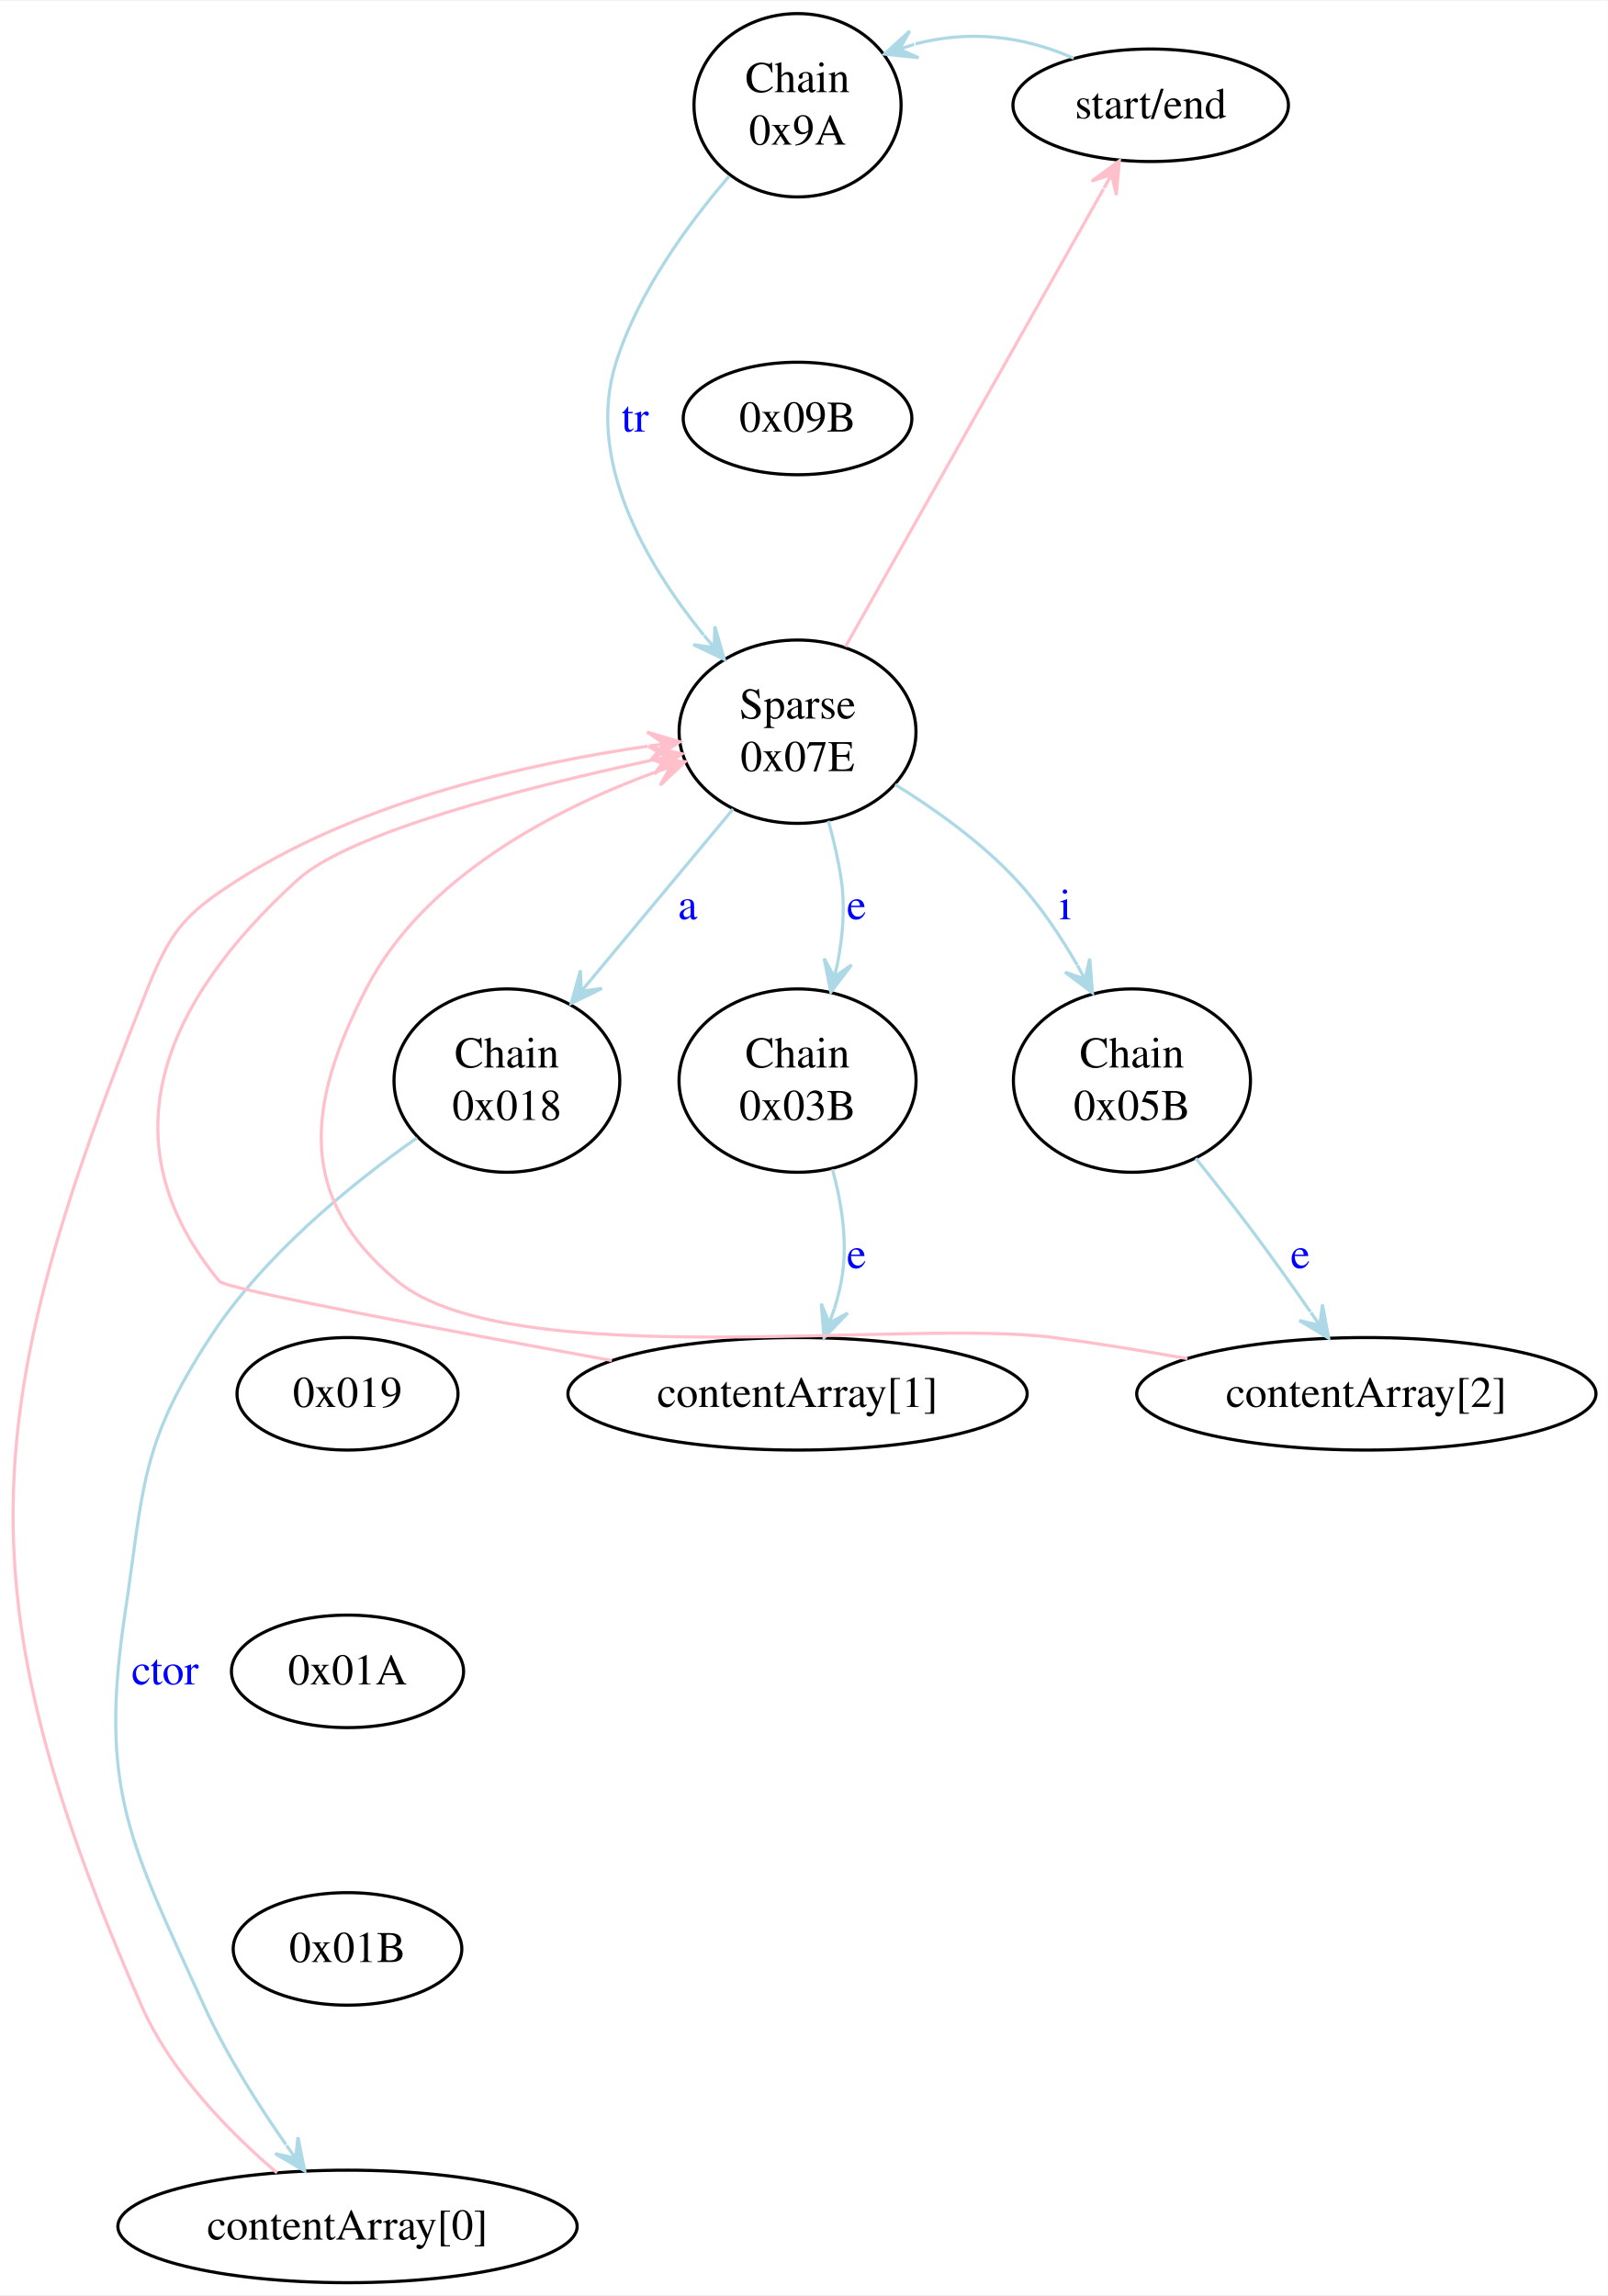
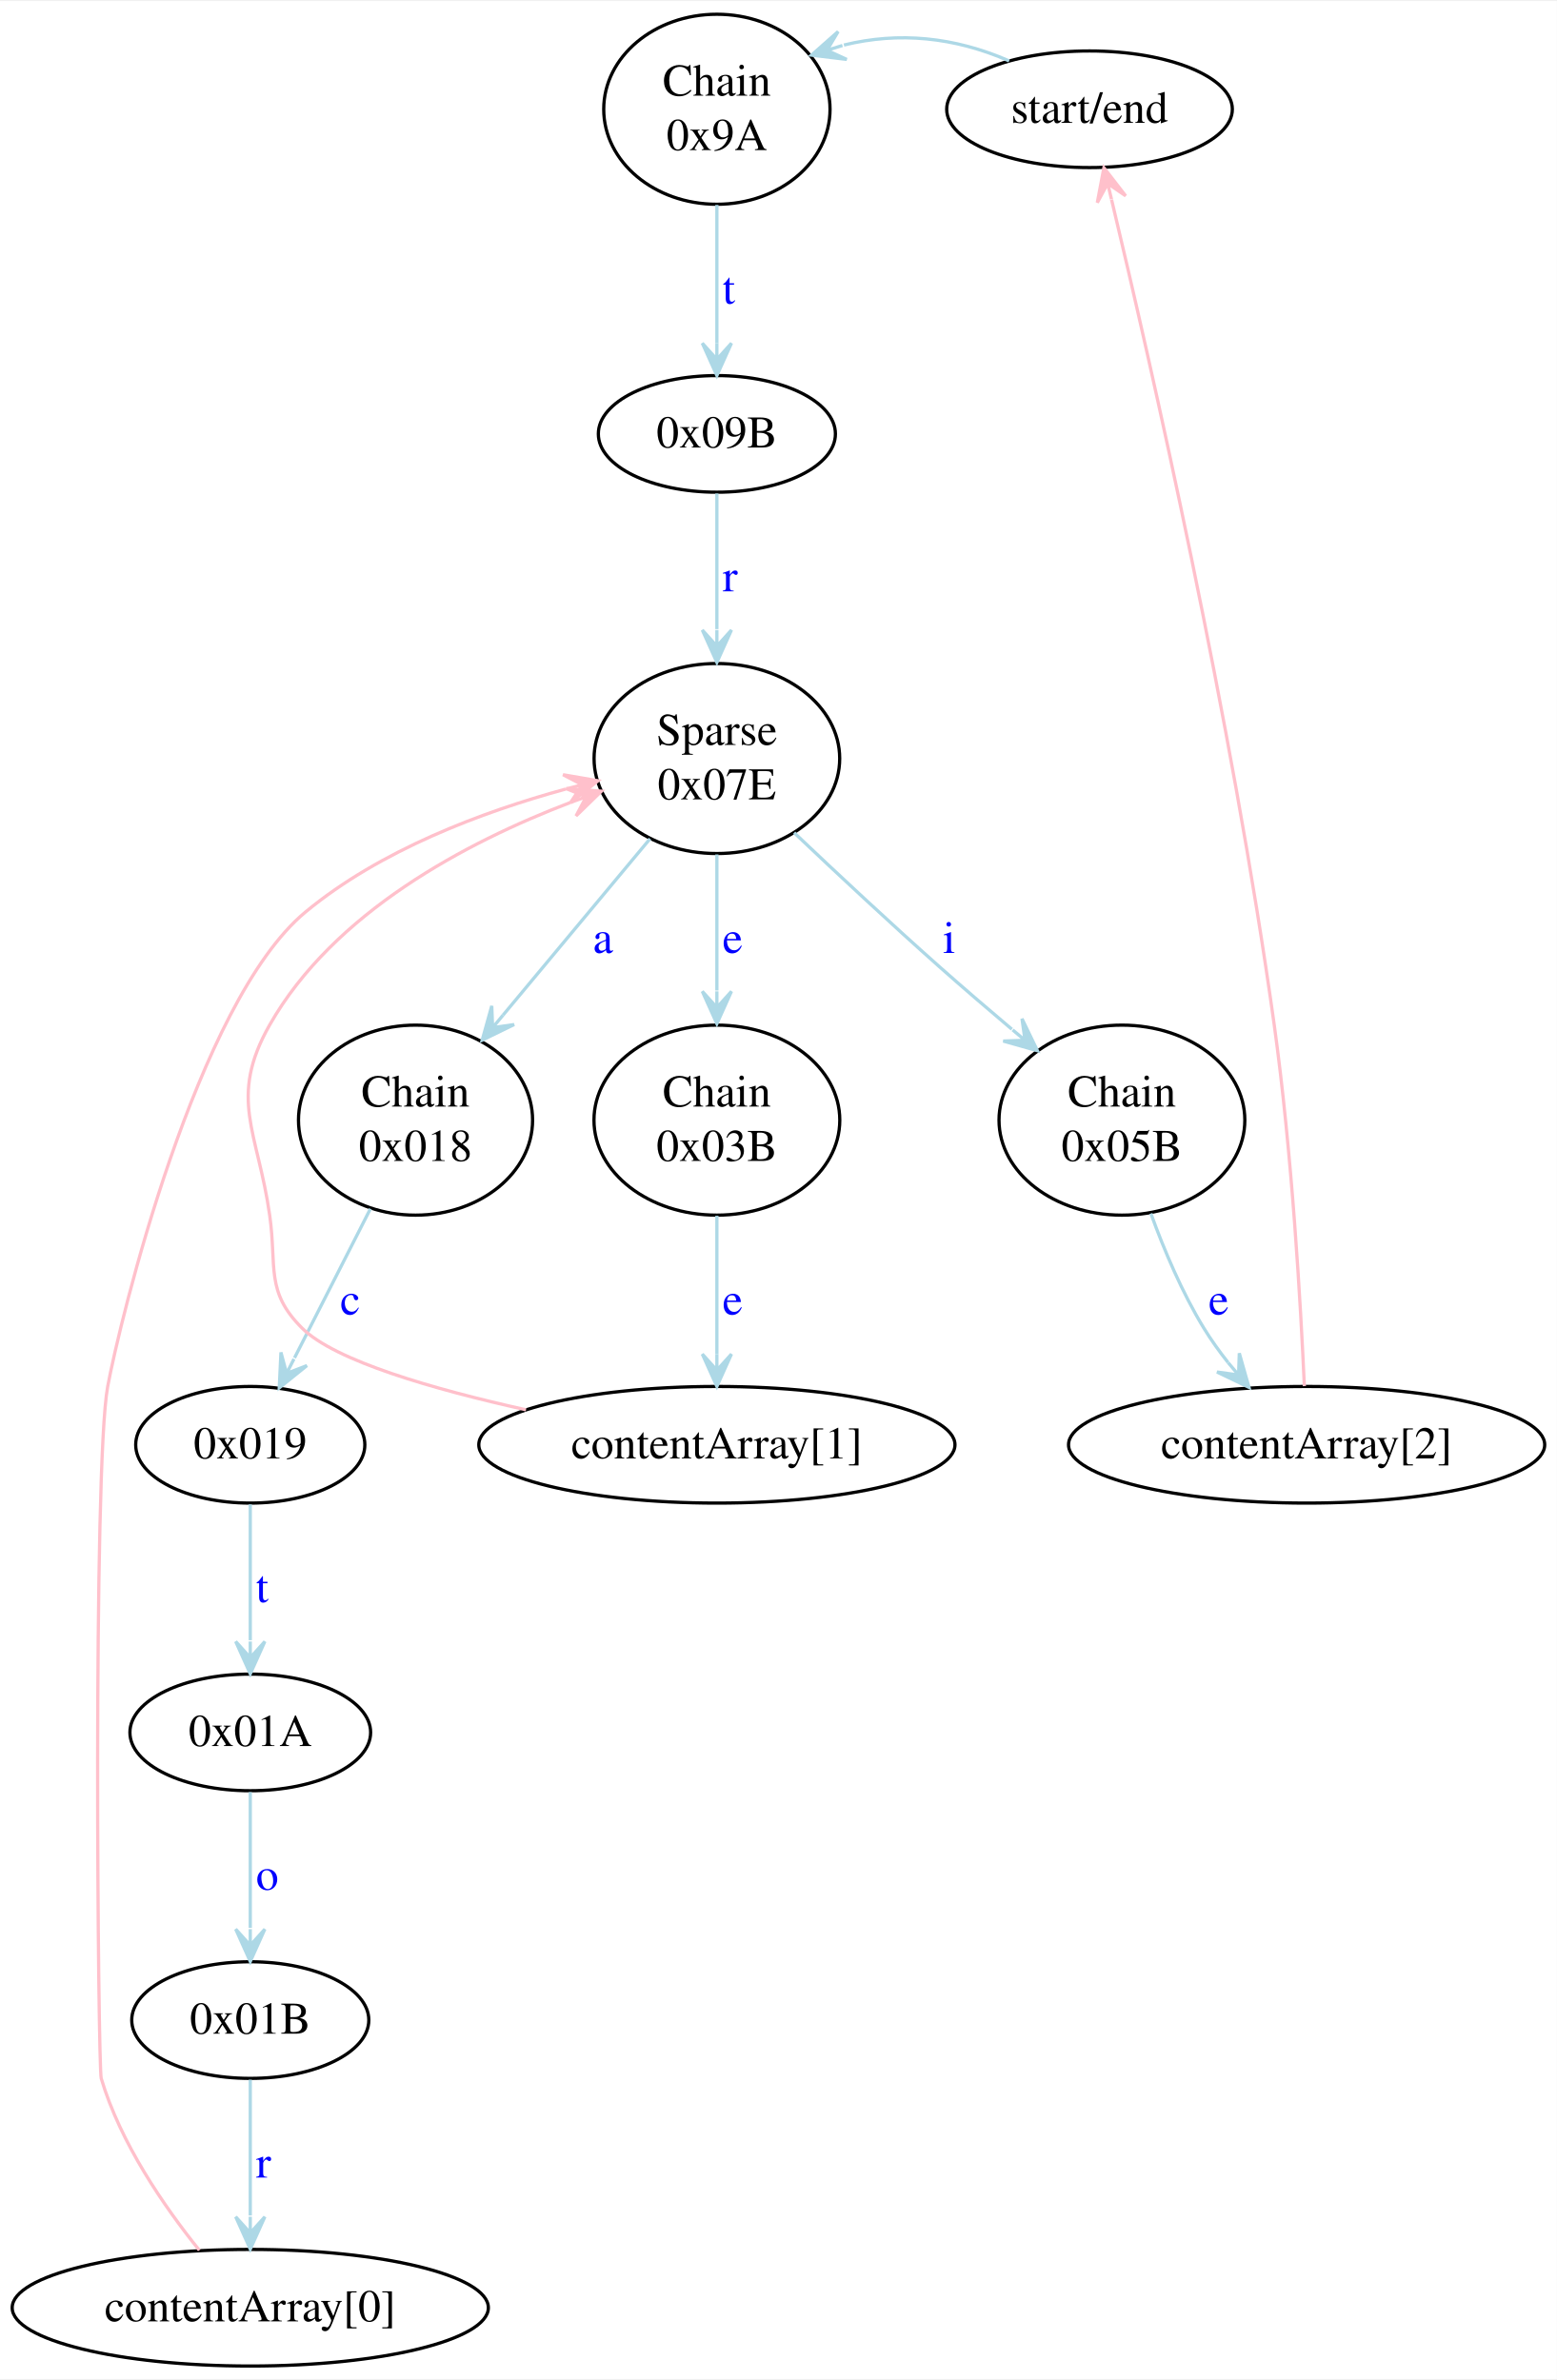
- <svg xmlns="http://www.w3.org/2000/svg" width="514pt" height="734pt" viewBox="0.00 0.00 514.43 734.09">
+ <svg xmlns="http://www.w3.org/2000/svg" width="480pt" height="734pt" viewBox="0.00 0.00 480.47 734.09">
  <g id="graph0" class="graph" transform="scale(1 1) rotate(0) translate(4 730.0939)">
-     <polygon fill="#ffffff" stroke="transparent" points="-4,4 -4,-730.094 510.432,-730.094 510.432,4 -4,4" />
+     <polygon fill="#ffffff" stroke="transparent" points="-4,4 -4,-730.094 476.474,-730.094 476.474,4 -4,4" />
    <g id="node1" class="node">
-       <ellipse fill="none" stroke="#000000" cx="251.195" cy="-696.678" rx="33.134" ry="29.331" />
-       <text text-anchor="middle" x="251.195" y="-700.878" font-family="Times,serif" font-size="14.00" fill="#000000">Chain</text>
-       <text text-anchor="middle" x="251.195" y="-684.078" font-family="Times,serif" font-size="14.00" fill="#000000">0x9A</text>
+       <ellipse fill="none" stroke="#000000" cx="217.237" cy="-696.678" rx="34.921" ry="29.331" />
+       <text text-anchor="middle" x="217.237" y="-700.878" font-family="Times,serif" font-size="14.00" fill="#000000">Chain</text>
+       <text text-anchor="middle" x="217.237" y="-684.078" font-family="Times,serif" font-size="14.00" fill="#000000">0x9A</text>
    </g>
    <g id="node2" class="node">
-       <ellipse fill="none" stroke="#000000" cx="364.195" cy="-696.678" rx="44.078" ry="18" />
-       <text text-anchor="middle" x="364.195" y="-692.478" font-family="Times,serif" font-size="14.00" fill="#000000">start/end</text>
+       <ellipse fill="none" stroke="#000000" cx="332.237" cy="-696.678" rx="44.078" ry="18" />
+       <text text-anchor="middle" x="332.237" y="-692.478" font-family="Times,serif" font-size="14.00" fill="#000000">start/end</text>
+     </g>
+     <g id="node13" class="node">
+       <ellipse fill="none" stroke="#000000" cx="217.237" cy="-596.463" rx="36.582" ry="18" />
+       <text text-anchor="middle" x="217.237" y="-592.263" font-family="Times,serif" font-size="14.00" fill="#000000">0x09B</text>
+     </g>
+     <g id="edge3" class="edge">
+       <path fill="none" stroke="#add8e6" d="M217.237,-667.152C217.237,-653.667 217.237,-637.775 217.237,-624.478" />
+       <polygon fill="#add8e6" stroke="#add8e6" points="217.237,-614.466 221.737,-624.466 217.237,-619.466 217.237,-624.466 217.237,-624.466 217.237,-624.466 217.237,-619.466 212.737,-624.466 217.237,-614.466 217.237,-614.466" />
+       <text text-anchor="middle" x="220.932" y="-636.663" font-family="Times,serif" font-size="14.00" fill="#0000ff"> t</text>
+     </g>
+     <g id="edge2" class="edge">
+       <path fill="none" stroke="#add8e6" d="M307.435,-711.606C290.438,-719.023 273.441,-720.657 256.444,-716.507" />
+       <polygon fill="#add8e6" stroke="#add8e6" points="246.436,-713.395 257.321,-712.067 251.211,-714.88 255.985,-716.365 255.985,-716.365 255.985,-716.365 251.211,-714.88 254.649,-720.662 246.436,-713.395 246.436,-713.395" />
+     </g>
+     <g id="node3" class="node">
+       <ellipse fill="none" stroke="#000000" cx="73.237" cy="-18" rx="73.475" ry="18" />
+       <text text-anchor="middle" x="73.237" y="-13.8" font-family="Times,serif" font-size="14.00" fill="#000000">contentArray[0]</text>
    </g>
    <g id="node12" class="node">
-       <ellipse fill="none" stroke="#000000" cx="251.195" cy="-496.247" rx="37.903" ry="29.331" />
-       <text text-anchor="middle" x="251.195" y="-500.447" font-family="Times,serif" font-size="14.00" fill="#000000">Sparse</text>
-       <text text-anchor="middle" x="251.195" y="-483.647" font-family="Times,serif" font-size="14.00" fill="#000000">0x07E</text>
+       <ellipse fill="none" stroke="#000000" cx="217.237" cy="-496.247" rx="37.903" ry="29.331" />
+       <text text-anchor="middle" x="217.237" y="-500.447" font-family="Times,serif" font-size="14.00" fill="#000000">Sparse</text>
+       <text text-anchor="middle" x="217.237" y="-483.647" font-family="Times,serif" font-size="14.00" fill="#000000">0x07E</text>
    </g>
    <g id="edge16" class="edge">
-       <path fill="none" stroke="#add8e6" d="M229.332,-674.007C216.034,-658.579 200.281,-636.945 193.144,-614.463 183.304,-583.467 202.317,-550.422 221.16,-527.173" />
-       <polygon fill="#add8e6" stroke="#add8e6" points="227.77,-519.378 224.734,-529.915 224.536,-523.191 221.302,-527.005 221.302,-527.005 221.302,-527.005 224.536,-523.191 217.87,-524.094 227.77,-519.378 227.77,-519.378" />
-       <text text-anchor="middle" x="199.221" y="-592.263" font-family="Times,serif" font-size="14.00" fill="#0000ff"> tr</text>
-     </g>
-     <g id="node13" class="node">
-       <ellipse fill="none" stroke="#000000" cx="251.195" cy="-596.463" rx="36.582" ry="18" />
-       <text text-anchor="middle" x="251.195" y="-592.263" font-family="Times,serif" font-size="14.00" fill="#000000">0x09B</text>
-     </g>
-     <g id="edge15" class="edge">
-       <path fill="none" stroke="#add8e6" d="M339.569,-711.718C322.693,-719.154 305.817,-720.684 288.94,-716.309" />
-       <polygon fill="#add8e6" stroke="#add8e6" points="279.004,-713.051 289.908,-711.891 283.755,-714.609 288.506,-716.167 288.506,-716.167 288.506,-716.167 283.755,-714.609 287.104,-720.443 279.004,-713.051 279.004,-713.051" />
-     </g>
-     <g id="node3" class="node">
-       <ellipse fill="none" stroke="#000000" cx="107.195" cy="-18" rx="73.475" ry="18" />
-       <text text-anchor="middle" x="107.195" y="-13.8" font-family="Times,serif" font-size="14.00" fill="#000000">contentArray[0]</text>
-     </g>
-     <g id="edge23" class="edge">
-       <path fill="none" stroke="#ffc0cb" d="M84.63,-35.16C69.479,-48.093 50.624,-67.246 41.195,-88.8 -16.74,-221.232 -10.722,-279.913 43.195,-414.031 50.705,-432.711 55.218,-438.009 72.195,-448.831 112.09,-474.262 165.269,-486.124 203.277,-491.613" />
-       <polygon fill="#ffc0cb" stroke="#ffc0cb" points="213.571,-492.998 203.06,-496.124 208.615,-492.331 203.66,-491.664 203.66,-491.664 203.66,-491.664 208.615,-492.331 204.26,-487.205 213.571,-492.998 213.571,-492.998" />
+       <path fill="none" stroke="#ffc0cb" d="M57.514,-35.743C46.657,-49.242 33.151,-68.843 27.237,-88.8 26.243,-92.154 24.614,-277.461 29.237,-302.4 32.914,-322.238 56.637,-420.954 90.237,-448.831 113.263,-467.935 144.737,-479.759 170.592,-486.821" />
+       <polygon fill="#ffc0cb" stroke="#ffc0cb" points="180.558,-489.387 169.752,-491.251 175.716,-488.14 170.874,-486.893 170.874,-486.893 170.874,-486.893 175.716,-488.14 171.996,-482.536 180.558,-489.387 180.558,-489.387" />
    </g>
    <g id="node4" class="node">
-       <ellipse fill="none" stroke="#000000" cx="107.195" cy="-106.8" rx="36.582" ry="18" />
-       <text text-anchor="middle" x="107.195" y="-102.6" font-family="Times,serif" font-size="14.00" fill="#000000">0x01B</text>
+       <ellipse fill="none" stroke="#000000" cx="73.237" cy="-106.8" rx="36.582" ry="18" />
+       <text text-anchor="middle" x="73.237" y="-102.6" font-family="Times,serif" font-size="14.00" fill="#000000">0x01B</text>
+     </g>
+     <g id="edge9" class="edge">
+       <path fill="none" stroke="#add8e6" d="M73.237,-88.401C73.237,-76.295 73.237,-60.208 73.237,-46.467" />
+       <polygon fill="#add8e6" stroke="#add8e6" points="73.237,-36.072 77.737,-46.072 73.237,-41.072 73.237,-46.072 73.237,-46.072 73.237,-46.072 73.237,-41.072 68.737,-46.072 73.237,-36.072 73.237,-36.072" />
+       <text text-anchor="middle" x="77.317" y="-58.2" font-family="Times,serif" font-size="14.00" fill="#0000ff"> r</text>
    </g>
    <g id="node5" class="node">
-       <ellipse fill="none" stroke="#000000" cx="107.195" cy="-195.6" rx="37.144" ry="18" />
-       <text text-anchor="middle" x="107.195" y="-191.4" font-family="Times,serif" font-size="14.00" fill="#000000">0x01A</text>
+       <ellipse fill="none" stroke="#000000" cx="73.237" cy="-195.6" rx="37.144" ry="18" />
+       <text text-anchor="middle" x="73.237" y="-191.4" font-family="Times,serif" font-size="14.00" fill="#000000">0x01A</text>
+     </g>
+     <g id="edge8" class="edge">
+       <path fill="none" stroke="#add8e6" d="M73.237,-177.201C73.237,-165.095 73.237,-149.008 73.237,-135.267" />
+       <polygon fill="#add8e6" stroke="#add8e6" points="73.237,-124.872 77.737,-134.872 73.237,-129.872 73.237,-134.872 73.237,-134.872 73.237,-134.872 73.237,-129.872 68.737,-134.872 73.237,-124.872 73.237,-124.872" />
+       <text text-anchor="middle" x="78.487" y="-147" font-family="Times,serif" font-size="14.00" fill="#0000ff"> o</text>
    </g>
    <g id="node6" class="node">
-       <ellipse fill="none" stroke="#000000" cx="107.195" cy="-284.4" rx="35.359" ry="18" />
-       <text text-anchor="middle" x="107.195" y="-280.2" font-family="Times,serif" font-size="14.00" fill="#000000">0x019</text>
+       <ellipse fill="none" stroke="#000000" cx="73.237" cy="-284.4" rx="35.359" ry="18" />
+       <text text-anchor="middle" x="73.237" y="-280.2" font-family="Times,serif" font-size="14.00" fill="#000000">0x019</text>
+     </g>
+     <g id="edge7" class="edge">
+       <path fill="none" stroke="#add8e6" d="M73.237,-266.001C73.237,-253.895 73.237,-237.808 73.237,-224.067" />
+       <polygon fill="#add8e6" stroke="#add8e6" points="73.237,-213.672 77.737,-223.672 73.237,-218.672 73.237,-223.672 73.237,-223.672 73.237,-223.672 73.237,-218.672 68.737,-223.672 73.237,-213.672 73.237,-213.672" />
+       <text text-anchor="middle" x="76.932" y="-235.8" font-family="Times,serif" font-size="14.00" fill="#0000ff"> t</text>
    </g>
    <g id="node8" class="node">
-       <ellipse fill="none" stroke="#000000" cx="251.195" cy="-284.4" rx="73.475" ry="18" />
-       <text text-anchor="middle" x="251.195" y="-280.2" font-family="Times,serif" font-size="14.00" fill="#000000">contentArray[1]</text>
+       <ellipse fill="none" stroke="#000000" cx="217.237" cy="-284.4" rx="73.475" ry="18" />
+       <text text-anchor="middle" x="217.237" y="-280.2" font-family="Times,serif" font-size="14.00" fill="#000000">contentArray[1]</text>
    </g>
    <g id="node7" class="node">
-       <ellipse fill="none" stroke="#000000" cx="158.195" cy="-384.616" rx="36.125" ry="29.331" />
-       <text text-anchor="middle" x="158.195" y="-388.816" font-family="Times,serif" font-size="14.00" fill="#000000">Chain</text>
-       <text text-anchor="middle" x="158.195" y="-372.016" font-family="Times,serif" font-size="14.00" fill="#000000">0x018</text>
+       <ellipse fill="none" stroke="#000000" cx="124.237" cy="-384.616" rx="36.125" ry="29.331" />
+       <text text-anchor="middle" x="124.237" y="-388.816" font-family="Times,serif" font-size="14.00" fill="#000000">Chain</text>
+       <text text-anchor="middle" x="124.237" y="-372.016" font-family="Times,serif" font-size="14.00" fill="#000000">0x018</text>
+     </g>
+     <g id="edge6" class="edge">
+       <path fill="none" stroke="#add8e6" d="M110.301,-357.231C103.016,-342.917 94.134,-325.464 86.891,-311.231" />
+       <polygon fill="#add8e6" stroke="#add8e6" points="82.179,-301.971 90.725,-308.842 84.447,-306.427 86.714,-310.883 86.714,-310.883 86.714,-310.883 84.447,-306.427 82.704,-312.924 82.179,-301.971 82.179,-301.971" />
+       <text text-anchor="middle" x="104.094" y="-324.6" font-family="Times,serif" font-size="14.00" fill="#0000ff"> c</text>
+     </g>
+     <g id="node10" class="node">
+       <ellipse fill="none" stroke="#000000" cx="399.237" cy="-284.4" rx="73.475" ry="18" />
+       <text text-anchor="middle" x="399.237" y="-280.2" font-family="Times,serif" font-size="14.00" fill="#000000">contentArray[2]</text>
+     </g>
+     <g id="edge17" class="edge">
+       <path fill="none" stroke="#ffc0cb" d="M158.333,-295.194C129.734,-301.547 99.386,-310.308 89.237,-320.4 77.826,-331.747 81.481,-339.265 79.237,-355.2 75.591,-381.092 66.319,-391.298 79.237,-414.031 98.966,-448.749 139.797,-470.351 171.953,-482.647" />
+       <polygon fill="#ffc0cb" stroke="#ffc0cb" points="181.621,-486.169 170.685,-486.974 176.923,-484.457 172.225,-482.746 172.225,-482.746 172.225,-482.746 176.923,-484.457 173.765,-478.518 181.621,-486.169 181.621,-486.169" />
+     </g>
+     <g id="node9" class="node">
+       <ellipse fill="none" stroke="#000000" cx="217.237" cy="-384.616" rx="37.931" ry="29.331" />
+       <text text-anchor="middle" x="217.237" y="-388.816" font-family="Times,serif" font-size="14.00" fill="#000000">Chain</text>
+       <text text-anchor="middle" x="217.237" y="-372.016" font-family="Times,serif" font-size="14.00" fill="#000000">0x03B</text>
+     </g>
+     <g id="edge11" class="edge">
+       <path fill="none" stroke="#add8e6" d="M217.237,-355.09C217.237,-341.605 217.237,-325.712 217.237,-312.415" />
+       <polygon fill="#add8e6" stroke="#add8e6" points="217.237,-302.403 221.737,-312.403 217.237,-307.403 217.237,-312.403 217.237,-312.403 217.237,-312.403 217.237,-307.403 212.737,-312.403 217.237,-302.403 217.237,-302.403" />
+       <text text-anchor="middle" x="222.094" y="-324.6" font-family="Times,serif" font-size="14.00" fill="#0000ff"> e</text>
    </g>
    <g id="edge18" class="edge">
-       <path fill="none" stroke="#add8e6" d="M129.404,-366.285C108.261,-351.437 80.346,-328.713 63.195,-302.4 40.651,-267.814 42.056,-254.428 35.929,-213.6 27.531,-157.635 37.774,-140.318 61.195,-88.8 68.293,-73.188 78.511,-57.057 87.515,-44.144" />
-       <polygon fill="#add8e6" stroke="#add8e6" points="93.501,-35.763 91.35,-46.516 90.595,-39.832 87.689,-43.901 87.689,-43.901 87.689,-43.901 90.595,-39.832 84.027,-41.285 93.501,-35.763 93.501,-35.763" />
-       <text text-anchor="middle" x="48.828" y="-191.4" font-family="Times,serif" font-size="14.00" fill="#0000ff"> ctor</text>
-     </g>
-     <g id="node10" class="node">
-       <ellipse fill="none" stroke="#000000" cx="433.195" cy="-284.4" rx="73.475" ry="18" />
-       <text text-anchor="middle" x="433.195" y="-280.2" font-family="Times,serif" font-size="14.00" fill="#000000">contentArray[2]</text>
-     </g>
-     <g id="edge24" class="edge">
-       <path fill="none" stroke="#ffc0cb" d="M191.775,-295.046C138.46,-304.736 68.253,-317.903 66.195,-320.4 29.21,-365.275 48.181,-409.697 91.195,-448.831 107.874,-464.006 163.429,-478.258 204.413,-487.099" />
-       <polygon fill="#ffc0cb" stroke="#ffc0cb" points="214.224,-489.173 203.51,-491.507 209.333,-488.138 204.441,-487.104 204.441,-487.104 204.441,-487.104 209.333,-488.138 205.371,-482.702 214.224,-489.173 214.224,-489.173" />
-     </g>
-     <g id="node9" class="node">
-       <ellipse fill="none" stroke="#000000" cx="251.195" cy="-384.616" rx="37.931" ry="29.331" />
-       <text text-anchor="middle" x="251.195" y="-388.816" font-family="Times,serif" font-size="14.00" fill="#000000">Chain</text>
-       <text text-anchor="middle" x="251.195" y="-372.016" font-family="Times,serif" font-size="14.00" fill="#000000">0x03B</text>
-     </g>
-     <g id="edge20" class="edge">
-       <path fill="none" stroke="#add8e6" d="M262.367,-356.238C265.446,-345.094 267.404,-332.175 265.195,-320.4 264.662,-317.558 263.911,-314.651 263.031,-311.783" />
-       <polygon fill="#add8e6" stroke="#add8e6" points="259.67,-302.328 267.259,-310.243 261.344,-307.039 263.019,-311.75 263.019,-311.75 263.019,-311.75 261.344,-307.039 258.779,-313.257 259.67,-302.328 259.67,-302.328" />
-       <text text-anchor="middle" x="270.052" y="-324.6" font-family="Times,serif" font-size="14.00" fill="#0000ff"> e</text>
-     </g>
-     <g id="edge25" class="edge">
-       <path fill="none" stroke="#ffc0cb" d="M375.962,-295.642C362.009,-298.123 347.097,-300.557 333.195,-302.4 286.763,-308.555 159.371,-290.65 123.195,-320.4 90.871,-346.983 93.995,-376.845 113.195,-414.031 131.573,-449.625 172.774,-471.16 205.4,-483.206" />
-       <polygon fill="#ffc0cb" stroke="#ffc0cb" points="215.215,-486.645 204.29,-487.585 210.496,-484.992 205.778,-483.339 205.778,-483.339 205.778,-483.339 210.496,-484.992 207.266,-479.092 215.215,-486.645 215.215,-486.645" />
+       <path fill="none" stroke="#ffc0cb" d="M398.538,-302.51C397.409,-327.638 394.733,-374.458 389.237,-414.031 376.155,-508.232 351.096,-618.285 339.043,-668.779" />
+       <polygon fill="#ffc0cb" stroke="#ffc0cb" points="336.677,-678.623 334.639,-667.848 337.846,-673.761 339.014,-668.9 339.014,-668.9 339.014,-668.9 337.846,-673.761 343.39,-669.951 336.677,-678.623 336.677,-678.623" />
    </g>
    <g id="node11" class="node">
-       <ellipse fill="none" stroke="#000000" cx="358.195" cy="-384.616" rx="37.931" ry="29.331" />
-       <text text-anchor="middle" x="358.195" y="-388.816" font-family="Times,serif" font-size="14.00" fill="#000000">Chain</text>
-       <text text-anchor="middle" x="358.195" y="-372.016" font-family="Times,serif" font-size="14.00" fill="#000000">0x05B</text>
+       <ellipse fill="none" stroke="#000000" cx="342.237" cy="-384.616" rx="37.931" ry="29.331" />
+       <text text-anchor="middle" x="342.237" y="-388.816" font-family="Times,serif" font-size="14.00" fill="#000000">Chain</text>
+       <text text-anchor="middle" x="342.237" y="-372.016" font-family="Times,serif" font-size="14.00" fill="#000000">0x05B</text>
    </g>
-     <g id="edge22" class="edge">
-       <path fill="none" stroke="#add8e6" d="M378.616,-359.752C384.395,-352.551 390.625,-344.627 396.195,-337.2 402.575,-328.693 409.315,-319.228 415.269,-310.688" />
-       <polygon fill="#add8e6" stroke="#add8e6" points="421.142,-302.203 419.151,-312.987 418.296,-306.314 415.451,-310.426 415.451,-310.426 415.451,-310.426 418.296,-306.314 411.75,-307.865 421.142,-302.203 421.142,-302.203" />
-       <text text-anchor="middle" x="412.052" y="-324.6" font-family="Times,serif" font-size="14.00" fill="#0000ff"> e</text>
+     <g id="edge13" class="edge">
+       <path fill="none" stroke="#add8e6" d="M351.168,-355.794C355.322,-344.352 360.836,-331.339 367.522,-320.4 369.721,-316.802 372.291,-313.219 374.999,-309.787" />
+       <polygon fill="#add8e6" stroke="#add8e6" points="381.457,-302.112 378.462,-312.661 378.238,-305.938 375.018,-309.763 375.018,-309.763 375.018,-309.763 378.238,-305.938 371.575,-306.866 381.457,-302.112 381.457,-302.112" />
+       <text text-anchor="middle" x="372.094" y="-324.6" font-family="Times,serif" font-size="14.00" fill="#0000ff"> e</text>
    </g>
-     <g id="edge26" class="edge">
-       <path fill="none" stroke="#ffc0cb" d="M266.524,-523.436C288.196,-561.876 327.547,-631.675 349.094,-669.893" />
-       <polygon fill="#ffc0cb" stroke="#ffc0cb" points="354.167,-678.891 345.336,-672.39 351.711,-674.536 349.256,-670.18 349.256,-670.18 349.256,-670.18 351.711,-674.536 353.176,-667.97 354.167,-678.891 354.167,-678.891" />
+     <g id="edge5" class="edge">
+       <path fill="none" stroke="#add8e6" d="M196.597,-471.472C183.232,-455.43 165.689,-434.372 151.223,-417.008" />
+       <polygon fill="#add8e6" stroke="#add8e6" points="144.819,-409.321 154.677,-414.124 148.019,-413.163 151.22,-417.004 151.22,-417.004 151.22,-417.004 148.019,-413.163 147.762,-419.885 144.819,-409.321 144.819,-409.321" />
+       <text text-anchor="middle" x="182.094" y="-436.231" font-family="Times,serif" font-size="14.00" fill="#0000ff"> a</text>
    </g>
-     <g id="edge17" class="edge">
-       <path fill="none" stroke="#add8e6" d="M230.555,-471.472C217.19,-455.43 199.647,-434.372 185.181,-417.008" />
-       <polygon fill="#add8e6" stroke="#add8e6" points="178.777,-409.321 188.635,-414.124 181.977,-413.163 185.178,-417.004 185.178,-417.004 185.178,-417.004 181.977,-413.163 181.72,-419.885 178.777,-409.321 178.777,-409.321" />
-       <text text-anchor="middle" x="216.052" y="-436.231" font-family="Times,serif" font-size="14.00" fill="#0000ff"> a</text>
+     <g id="edge10" class="edge">
+       <path fill="none" stroke="#add8e6" d="M217.237,-466.625C217.237,-453.757 217.237,-438.487 217.237,-424.632" />
+       <polygon fill="#add8e6" stroke="#add8e6" points="217.237,-414.376 221.737,-424.376 217.237,-419.376 217.237,-424.376 217.237,-424.376 217.237,-424.376 217.237,-419.376 212.737,-424.376 217.237,-414.376 217.237,-414.376" />
+       <text text-anchor="middle" x="222.094" y="-436.231" font-family="Times,serif" font-size="14.00" fill="#0000ff"> e</text>
    </g>
-     <g id="edge19" class="edge">
-       <path fill="none" stroke="#add8e6" d="M261.055,-467.706C262.775,-461.553 264.299,-455.033 265.195,-448.831 266.427,-440.309 265.716,-431.23 264.1,-422.664" />
-       <polygon fill="#add8e6" stroke="#add8e6" points="261.85,-412.908 268.482,-421.641 262.974,-417.78 264.098,-422.652 264.098,-422.652 264.098,-422.652 262.974,-417.78 259.713,-423.663 261.85,-412.908 261.85,-412.908" />
-       <text text-anchor="middle" x="270.052" y="-436.231" font-family="Times,serif" font-size="14.00" fill="#0000ff"> e</text>
+     <g id="edge12" class="edge">
+       <path fill="none" stroke="#add8e6" d="M241.079,-473.344C254.144,-460.944 270.714,-445.458 285.846,-432.031 293.013,-425.672 300.814,-418.975 308.264,-412.682" />
+       <polygon fill="#add8e6" stroke="#add8e6" points="316.164,-406.047 311.4,-415.924 312.335,-409.263 308.506,-412.478 308.506,-412.478 308.506,-412.478 312.335,-409.263 305.612,-409.033 316.164,-406.047 316.164,-406.047" />
+       <text text-anchor="middle" x="288.932" y="-436.231" font-family="Times,serif" font-size="14.00" fill="#0000ff"> i</text>
    </g>
-     <g id="edge21" class="edge">
-       <path fill="none" stroke="#add8e6" d="M282.448,-479.327C295.466,-471.262 310.1,-460.763 321.195,-448.831 328.632,-440.834 335.204,-431.081 340.668,-421.615" />
-       <polygon fill="#add8e6" stroke="#add8e6" points="345.559,-412.695 344.697,-423.627 343.155,-417.079 340.751,-421.463 340.751,-421.463 340.751,-421.463 343.155,-417.079 336.805,-419.3 345.559,-412.695 345.559,-412.695" />
-       <text text-anchor="middle" x="336.89" y="-436.231" font-family="Times,serif" font-size="14.00" fill="#0000ff"> i</text>
+     <g id="edge4" class="edge">
+       <path fill="none" stroke="#add8e6" d="M217.237,-578.082C217.237,-566.35 217.237,-550.677 217.237,-536.188" />
+       <polygon fill="#add8e6" stroke="#add8e6" points="217.237,-525.921 221.737,-535.921 217.237,-530.921 217.237,-535.921 217.237,-535.921 217.237,-535.921 217.237,-530.921 212.737,-535.921 217.237,-525.921 217.237,-525.921" />
+       <text text-anchor="middle" x="221.317" y="-547.863" font-family="Times,serif" font-size="14.00" fill="#0000ff"> r</text>
    </g>
  </g>
</svg>
